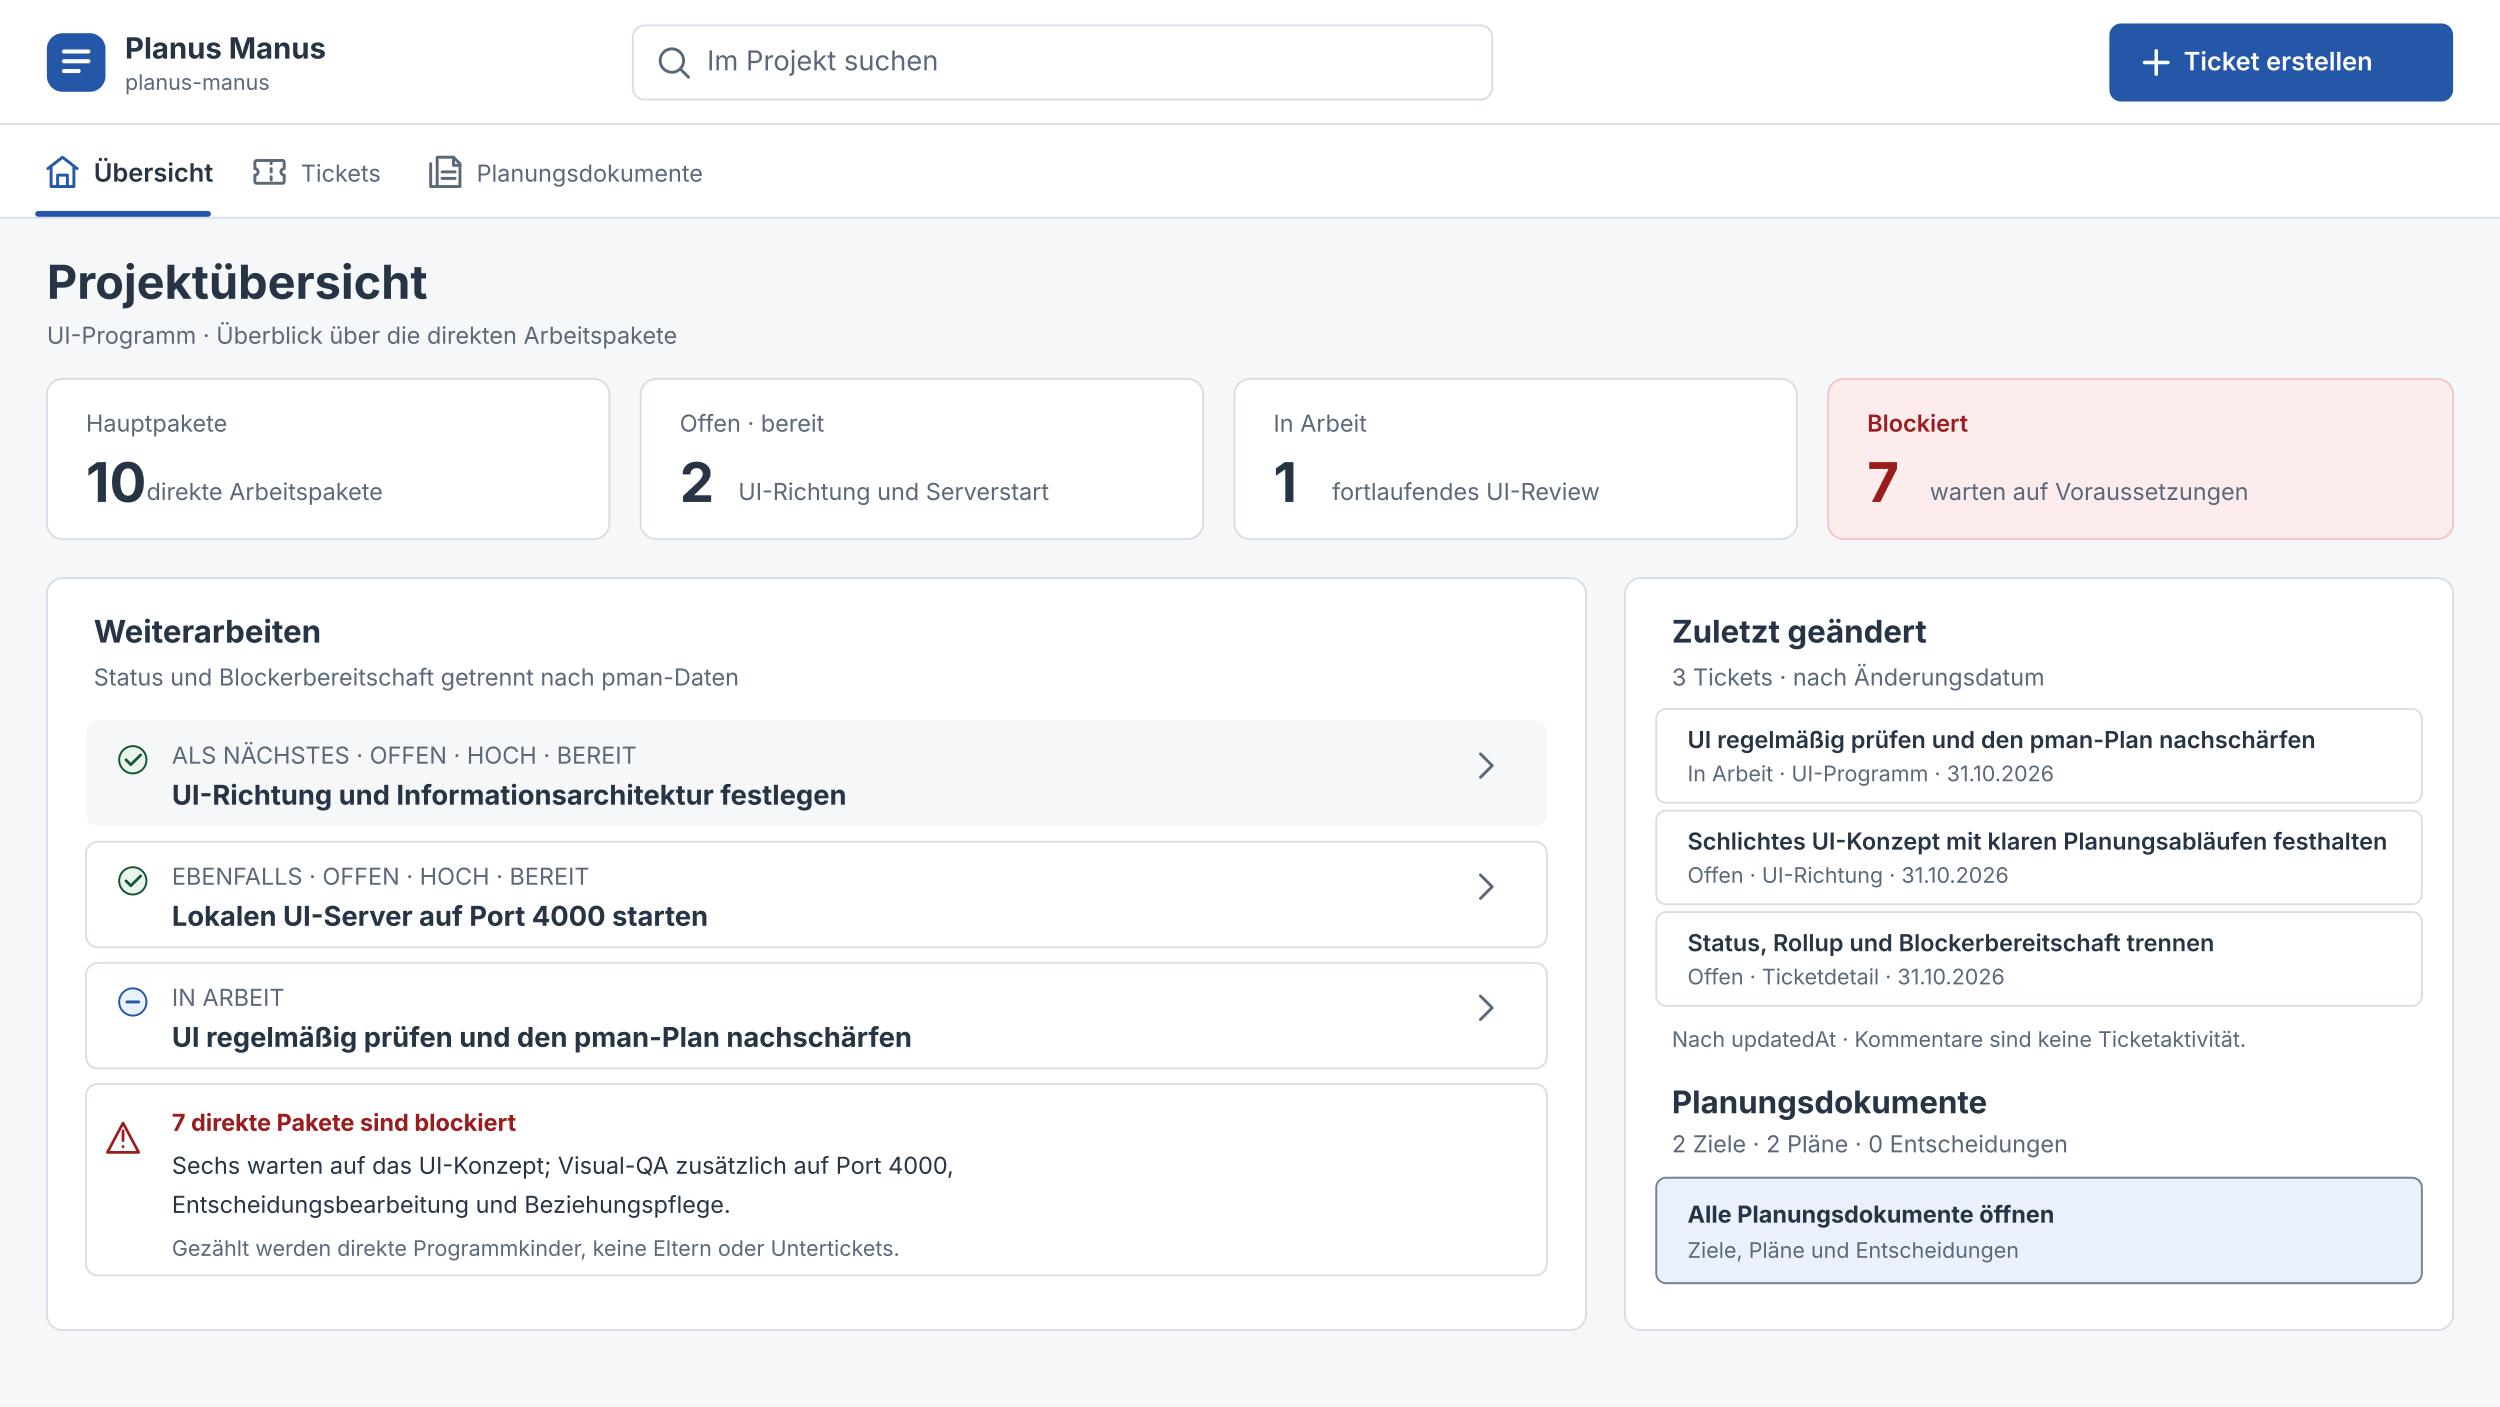
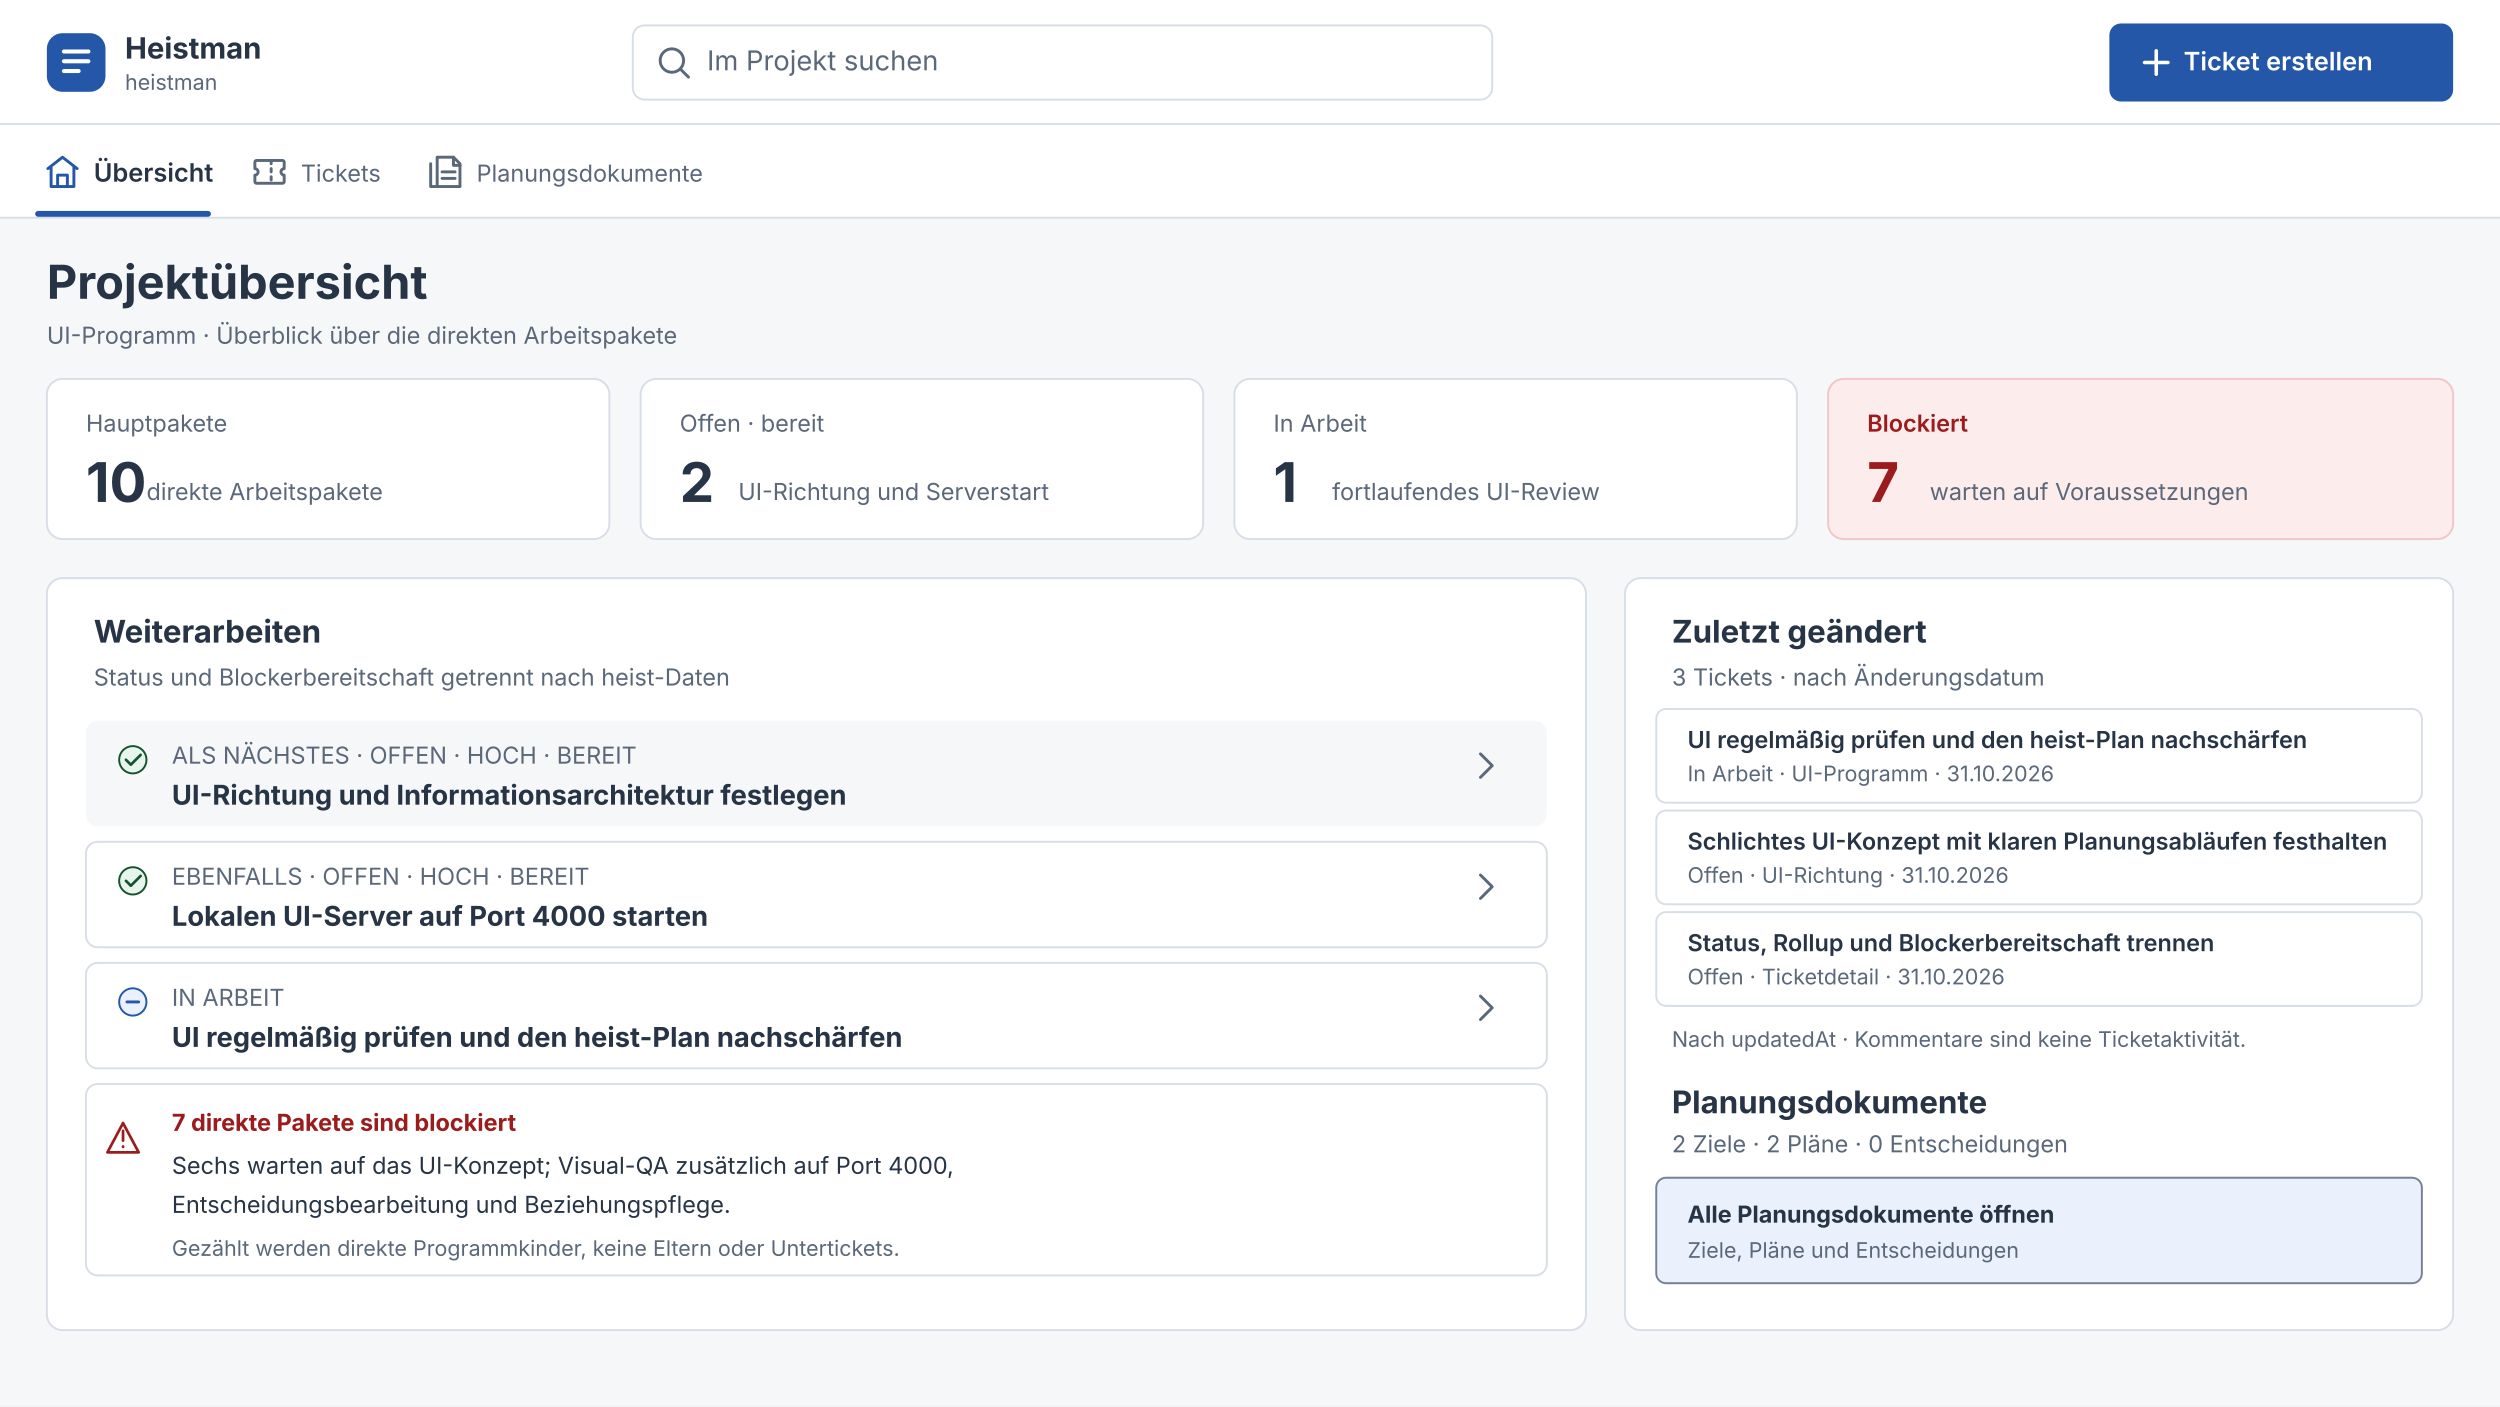
<svg xmlns="http://www.w3.org/2000/svg" width="1280" height="720" viewBox="0 0 1280 720" role="img" aria-labelledby="title desc">
  <defs>
    <style>
      text { font-family: system-ui, -apple-system, "Segoe UI", sans-serif; fill: #263445; }
      .muted { fill: #5A687A; }
      .tiny { font-size: 11px; }
      .small { font-size: 12px; }
      .body { font-size: 14px; }
      .inverse { fill: #FFFFFF; }
      .critical { fill: #9B1C1C; }
      .title { font-size: 24px; font-weight: 650; }
      .section { font-size: 16px; font-weight: 650; }
    </style>
    <symbol id="nav-house" viewBox="0 0 24 24">
      <path d="m3 10 9-7 9 7M5 9v12h14V9M9 21v-7h6v7" />
    </symbol>
    <symbol id="nav-ticket" viewBox="0 0 24 24">
      <path d="M4 5h16a1 1 0 0 1 1 1v4a2 2 0 0 0 0 4v4a1 1 0 0 1-1 1H4a1 1 0 0 1-1-1v-4a2 2 0 0 0 0-4V6a1 1 0 0 1 1-1Z" />
      <path d="M13 5v2m0 3v2m0 3v2" />
    </symbol>
    <symbol id="nav-documents" viewBox="0 0 24 24">
      <path d="M7 3h10l4 4v14H7z" />
      <path d="M17 3v5h4M3 7v14h4M10 12h8m-8 4h8" />
    </symbol>
  </defs>
  <rect width="1280" height="720" fill="#F6F7F9" />
  <rect width="1280" height="64" fill="#FFFFFF" />
  <path d="M0 63.5H1280" stroke="#D8DEE7" />
  <rect x="24" y="17" width="30" height="30" rx="8" fill="#2457A7" />
  <path d="M32.75 26.375h12.5M32.75 31.375h12.5M32.75 36.375h7.5" stroke="#FFFFFF" stroke-width="2.1" stroke-linecap="round" />
-   <text x="64" y="30" font-size="15" font-weight="650">Planus Manus</text>
-   <text x="64" y="46" class="tiny muted">planus-manus</text>
+   <text x="64" y="30" font-size="15" font-weight="650">Heistman</text>
+   <text x="64" y="46" class="tiny muted">heistman</text>
  <rect x="324" y="13" width="440" height="38" rx="6" fill="#FFFFFF" stroke="#D8DEE7" />
  <circle cx="344" cy="31" r="6" fill="none" stroke="#5A687A" stroke-width="1.5" />
  <path d="m348.5 35.5 4 4" stroke="#5A687A" stroke-width="1.5" stroke-linecap="round" />
  <text x="362" y="36" class="body muted">Im Projekt suchen</text>
  <rect x="1080" y="12" width="176" height="40" rx="6" fill="#2457A7" />
  <path d="M1098 32h12m-6-6v12" stroke="#FFFFFF" stroke-width="1.8" stroke-linecap="round" />
  <text x="1118" y="36" font-size="13" font-weight="600" class="inverse">Ticket erstellen</text>
  <rect x="0" y="64" width="1280" height="48" fill="#FFFFFF" />
  <path d="M0 111.5H1280" stroke="#D8DEE7" />
  <use href="#nav-house" x="22" y="78" width="20" height="20" fill="none" stroke="#2457A7" stroke-width="1.8" stroke-linecap="round" stroke-linejoin="round" />
  <text x="48" y="93" font-size="13" font-weight="600" fill="#2457A7">Übersicht</text>
  <use href="#nav-ticket" x="128" y="78" width="20" height="20" fill="none" stroke="#5A687A" stroke-width="1.8" stroke-linecap="round" stroke-linejoin="round" />
  <text x="154" y="93" class="small muted">Tickets</text>
  <use href="#nav-documents" x="218" y="78" width="20" height="20" fill="none" stroke="#5A687A" stroke-width="1.8" stroke-linecap="round" stroke-linejoin="round" />
  <text x="244" y="93" class="small muted">Planungsdokumente</text>
  <rect x="18" y="108" width="90" height="3" rx="1.5" fill="#2457A7" />
  <text x="24" y="153" class="title">Projektübersicht</text>
  <text x="24" y="176" class="small muted">UI-Programm · Überblick über die direkten Arbeitspakete</text>
  <g>
    <rect x="24" y="194" width="288" height="82" rx="8" fill="#FFFFFF" stroke="#D8DEE7" />
    <text x="44" y="221" class="small muted">Hauptpakete</text>
    <text x="44" y="257" font-size="28" font-weight="650">10</text>
    <text x="75" y="256" class="small muted">direkte Arbeitspakete</text>
    <rect x="328" y="194" width="288" height="82" rx="8" fill="#FFFFFF" stroke="#D8DEE7" />
    <text x="348" y="221" class="small muted">Offen · bereit</text>
    <text x="348" y="257" font-size="28" font-weight="650">2</text>
    <text x="378" y="256" class="small muted">UI-Richtung und Serverstart</text>
    <rect x="632" y="194" width="288" height="82" rx="8" fill="#FFFFFF" stroke="#D8DEE7" />
    <text x="652" y="221" class="small muted">In Arbeit</text>
    <text x="652" y="257" font-size="28" font-weight="650">1</text>
    <text x="682" y="256" class="small muted">fortlaufendes UI-Review</text>
    <rect x="936" y="194" width="320" height="82" rx="8" fill="#FDECEC" stroke="#F1C6C6" />
    <text x="956" y="221" class="small critical" font-weight="600">Blockiert</text>
    <text x="956" y="257" font-size="28" font-weight="650" class="critical">7</text>
    <text x="988" y="256" class="small muted">warten auf Voraussetzungen</text>
  </g>
  <rect x="24" y="296" width="788" height="385" rx="8" fill="#FFFFFF" stroke="#D8DEE7" />
  <text x="48" y="329" class="section">Weiterarbeiten</text>
-   <text x="48" y="351" class="small muted">Status und Blockerbereitschaft getrennt nach pman-Daten</text>
+   <text x="48" y="351" class="small muted">Status und Blockerbereitschaft getrennt nach heist-Daten</text>
  <rect x="44" y="369" width="748" height="54" rx="6" fill="#F6F7F9" />
  <circle cx="68" cy="389" r="7" fill="#E8F5EC" stroke="#14532D" />
  <path d="m64.5 389 2.5 2.5 5-5" fill="none" stroke="#14532D" stroke-width="1.4" stroke-linecap="round" stroke-linejoin="round" />
  <text x="88" y="391" class="small muted">ALS NÄCHSTES · OFFEN · HOCH · BEREIT</text>
  <text x="88" y="412" class="body" font-weight="650">UI-Richtung und Informationsarchitektur festlegen</text>
  <path d="m758 386 6 6-6 6" fill="none" stroke="#5A687A" stroke-width="1.5" stroke-linecap="round" stroke-linejoin="round" />
  <rect x="44" y="431" width="748" height="54" rx="6" fill="#FFFFFF" stroke="#D8DEE7" />
  <circle cx="68" cy="451" r="7" fill="#E8F5EC" stroke="#14532D" />
  <path d="m64.5 451 2.5 2.5 5-5" fill="none" stroke="#14532D" stroke-width="1.4" stroke-linecap="round" stroke-linejoin="round" />
  <text x="88" y="453" class="small muted">EBENFALLS · OFFEN · HOCH · BEREIT</text>
  <text x="88" y="474" class="body" font-weight="650">Lokalen UI-Server auf Port 4000 starten</text>
  <path d="m758 448 6 6-6 6" fill="none" stroke="#5A687A" stroke-width="1.5" stroke-linecap="round" stroke-linejoin="round" />
  <rect x="44" y="493" width="748" height="54" rx="6" fill="#FFFFFF" stroke="#D8DEE7" />
  <circle cx="68" cy="513" r="7" fill="#EAF1FD" stroke="#2457A7" />
  <path d="M65 513h6" stroke="#2457A7" stroke-width="1.5" stroke-linecap="round" />
  <text x="88" y="515" class="small muted">IN ARBEIT</text>
-   <text x="88" y="536" class="body" font-weight="650">UI regelmäßig prüfen und den pman-Plan nachschärfen</text>
+   <text x="88" y="536" class="body" font-weight="650">UI regelmäßig prüfen und den heist-Plan nachschärfen</text>
  <path d="m758 510 6 6-6 6" fill="none" stroke="#5A687A" stroke-width="1.5" stroke-linecap="round" stroke-linejoin="round" />
  <rect x="44" y="555" width="748" height="98" rx="6" fill="#FFFFFF" stroke="#D8DEE7" />
  <path d="M63 575 71 590H55z" fill="none" stroke="#9B1C1C" stroke-width="1.4" stroke-linejoin="round" />
  <path d="M63 579v5m0 3v.2" stroke="#9B1C1C" stroke-width="1.4" stroke-linecap="round" />
  <text x="88" y="579" class="small critical" font-weight="650">7 direkte Pakete sind blockiert</text>
  <text x="88" y="601" class="small">Sechs warten auf das UI-Konzept; Visual-QA zusätzlich auf Port 4000,</text>
  <text x="88" y="621" class="small">Entscheidungsbearbeitung und Beziehungspflege.</text>
  <text x="88" y="643" class="tiny muted">Gezählt werden direkte Programmkinder, keine Eltern oder Untertickets.</text>
  <rect x="832" y="296" width="424" height="385" rx="8" fill="#FFFFFF" stroke="#D8DEE7" />
  <text x="856" y="329" class="section">Zuletzt geändert</text>
  <text x="856" y="351" class="small muted">3 Tickets · nach Änderungsdatum</text>
  <rect x="848" y="363" width="392" height="48" rx="5" fill="#FFFFFF" stroke="#D8DEE7" />
-   <text x="864" y="383" class="small" font-weight="600">UI regelmäßig prüfen und den pman-Plan nachschärfen</text>
+   <text x="864" y="383" class="small" font-weight="600">UI regelmäßig prüfen und den heist-Plan nachschärfen</text>
  <text x="864" y="400" class="tiny muted">In Arbeit · UI-Programm · 31.10.2026</text>
  <rect x="848" y="415" width="392" height="48" rx="5" fill="#FFFFFF" stroke="#D8DEE7" />
  <text x="864" y="435" class="small" font-weight="600">Schlichtes UI-Konzept mit klaren Planungsabläufen festhalten</text>
  <text x="864" y="452" class="tiny muted">Offen · UI-Richtung · 31.10.2026</text>
  <rect x="848" y="467" width="392" height="48" rx="5" fill="#FFFFFF" stroke="#D8DEE7" />
  <text x="864" y="487" class="small" font-weight="600">Status, Rollup und Blockerbereitschaft trennen</text>
  <text x="864" y="504" class="tiny muted">Offen · Ticketdetail · 31.10.2026</text>
  <text x="856" y="536" class="tiny muted">Nach updatedAt · Kommentare sind keine Ticketaktivität.</text>
  <text x="856" y="570" class="section">Planungsdokumente</text>
  <text x="856" y="590" class="small muted">2 Ziele · 2 Pläne · 0 Entscheidungen</text>
  <rect x="848" y="603" width="392" height="54" rx="5" fill="#EAF1FD" stroke="#768294" />
  <text x="864" y="626" class="small" font-weight="650">Alle Planungsdokumente öffnen</text>
  <text x="864" y="644" class="tiny muted">Ziele, Pläne und Entscheidungen</text>
</svg>
